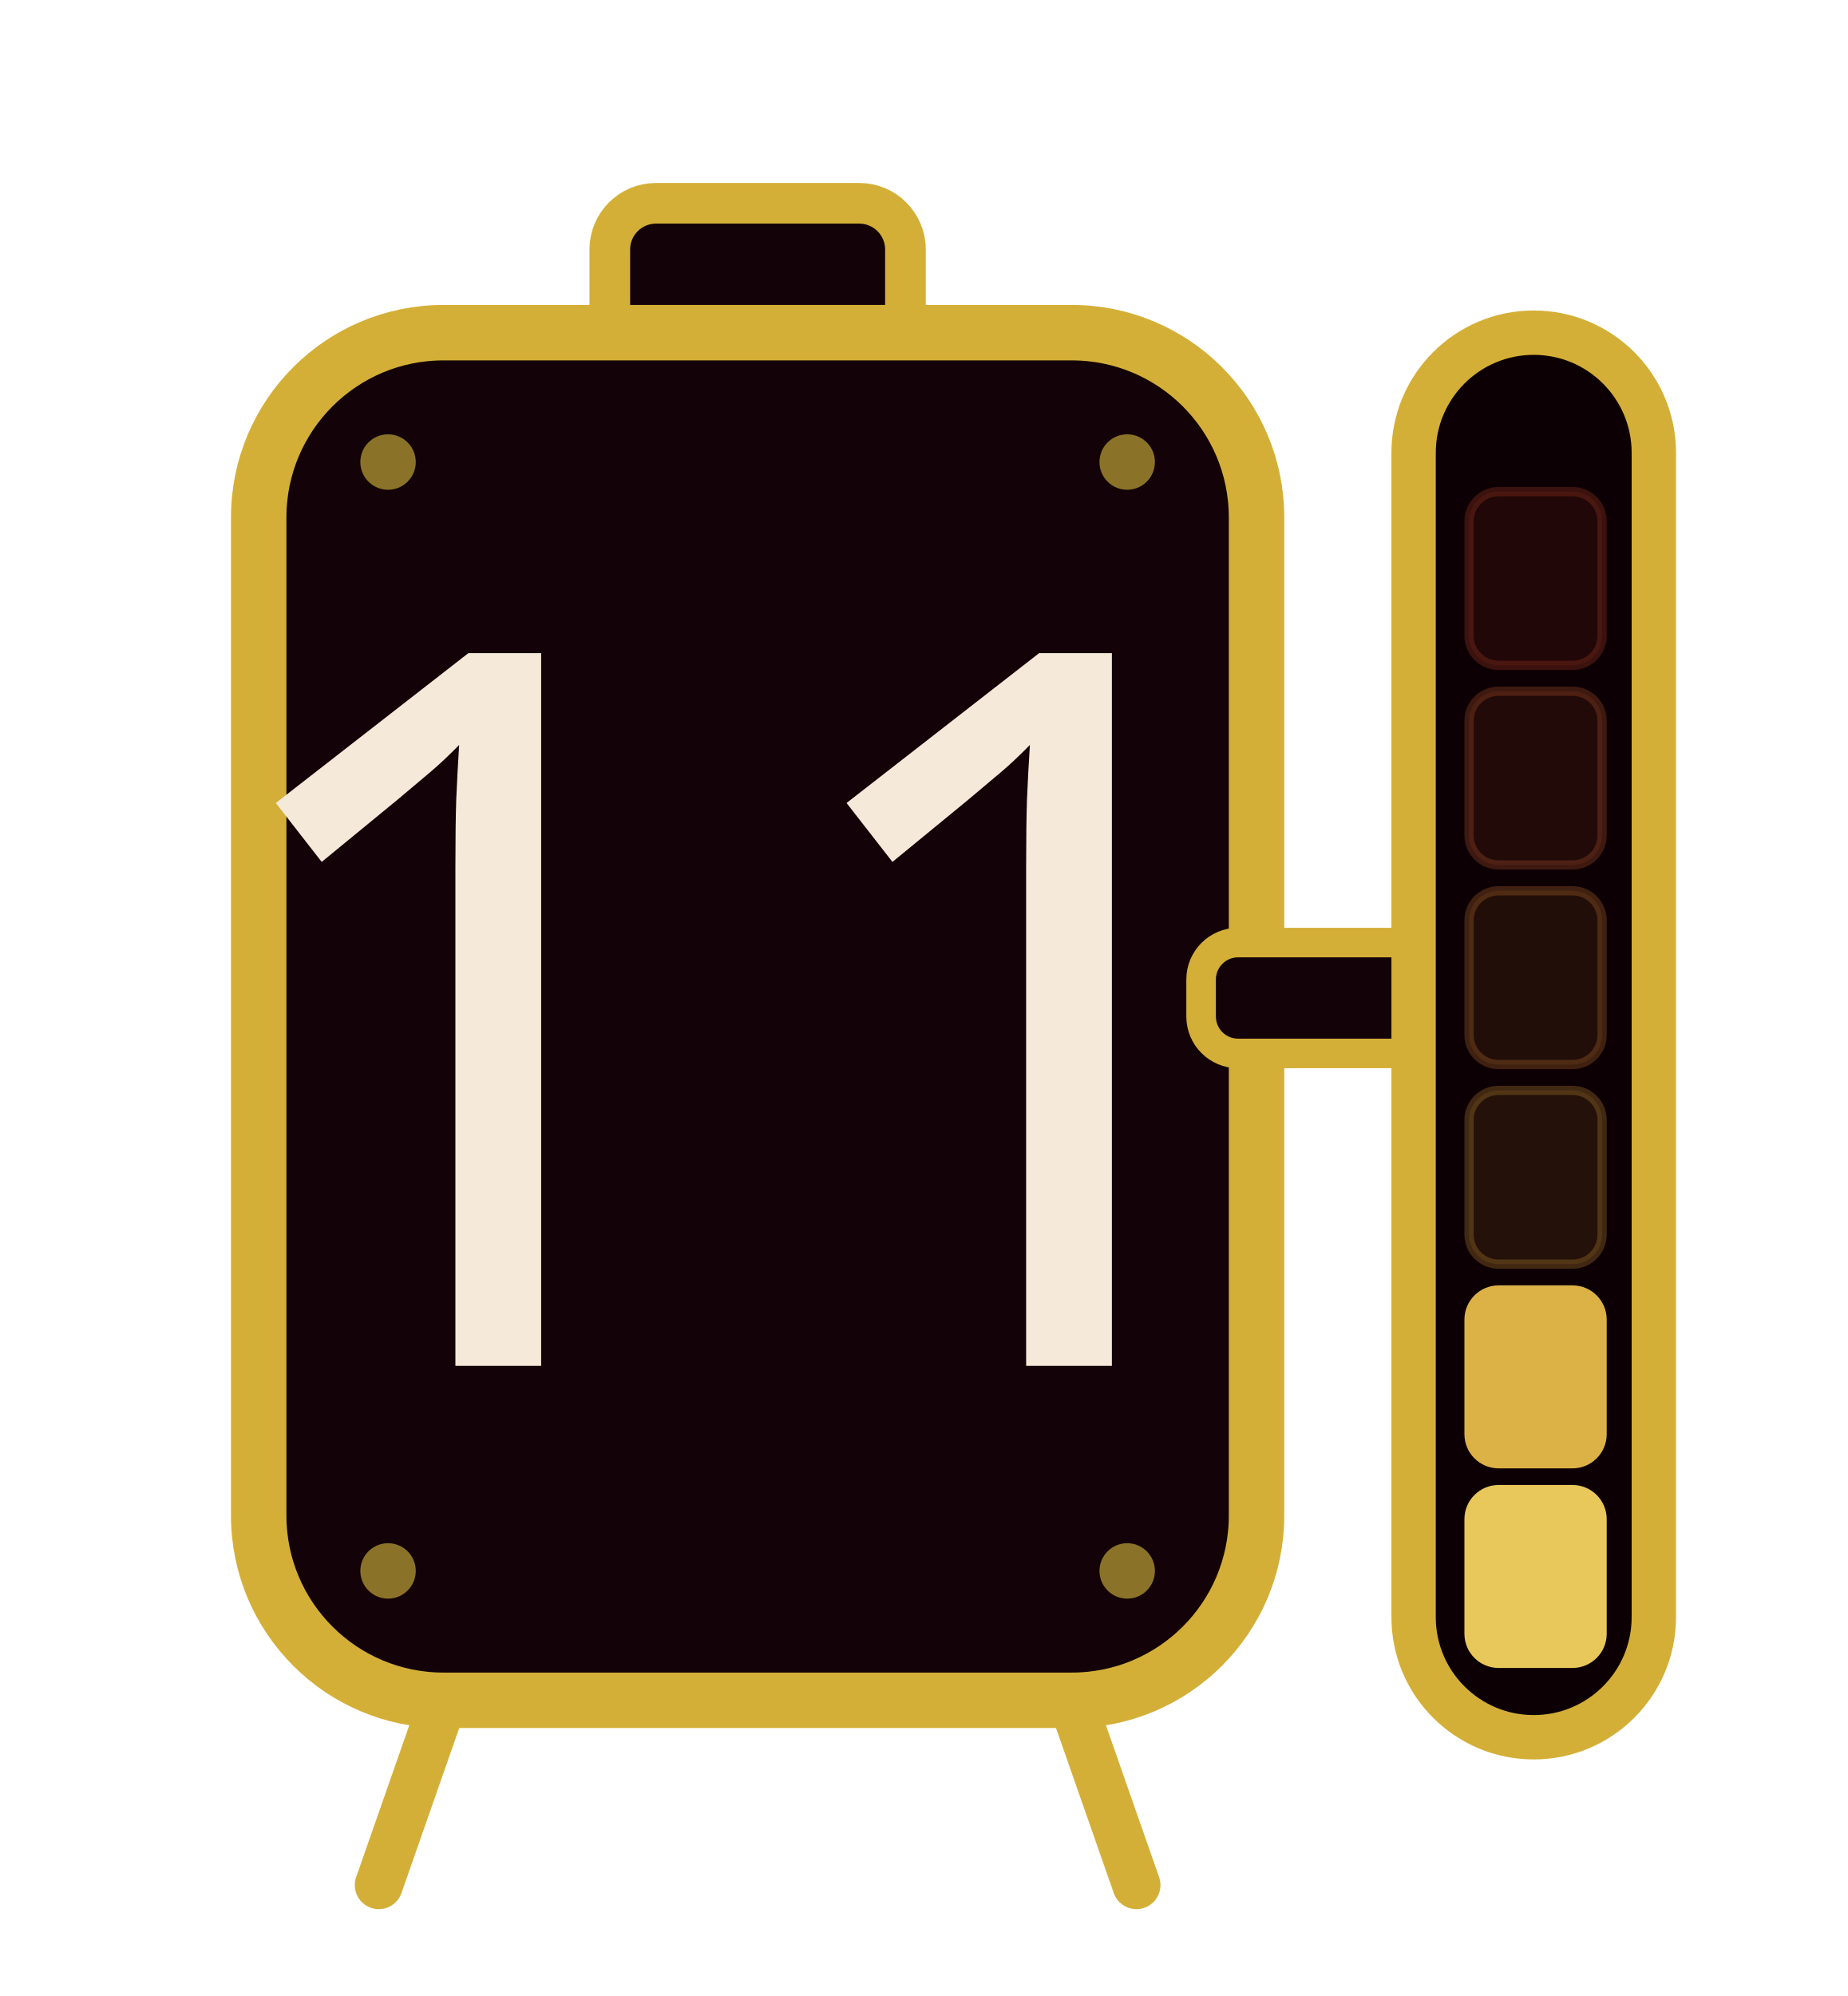
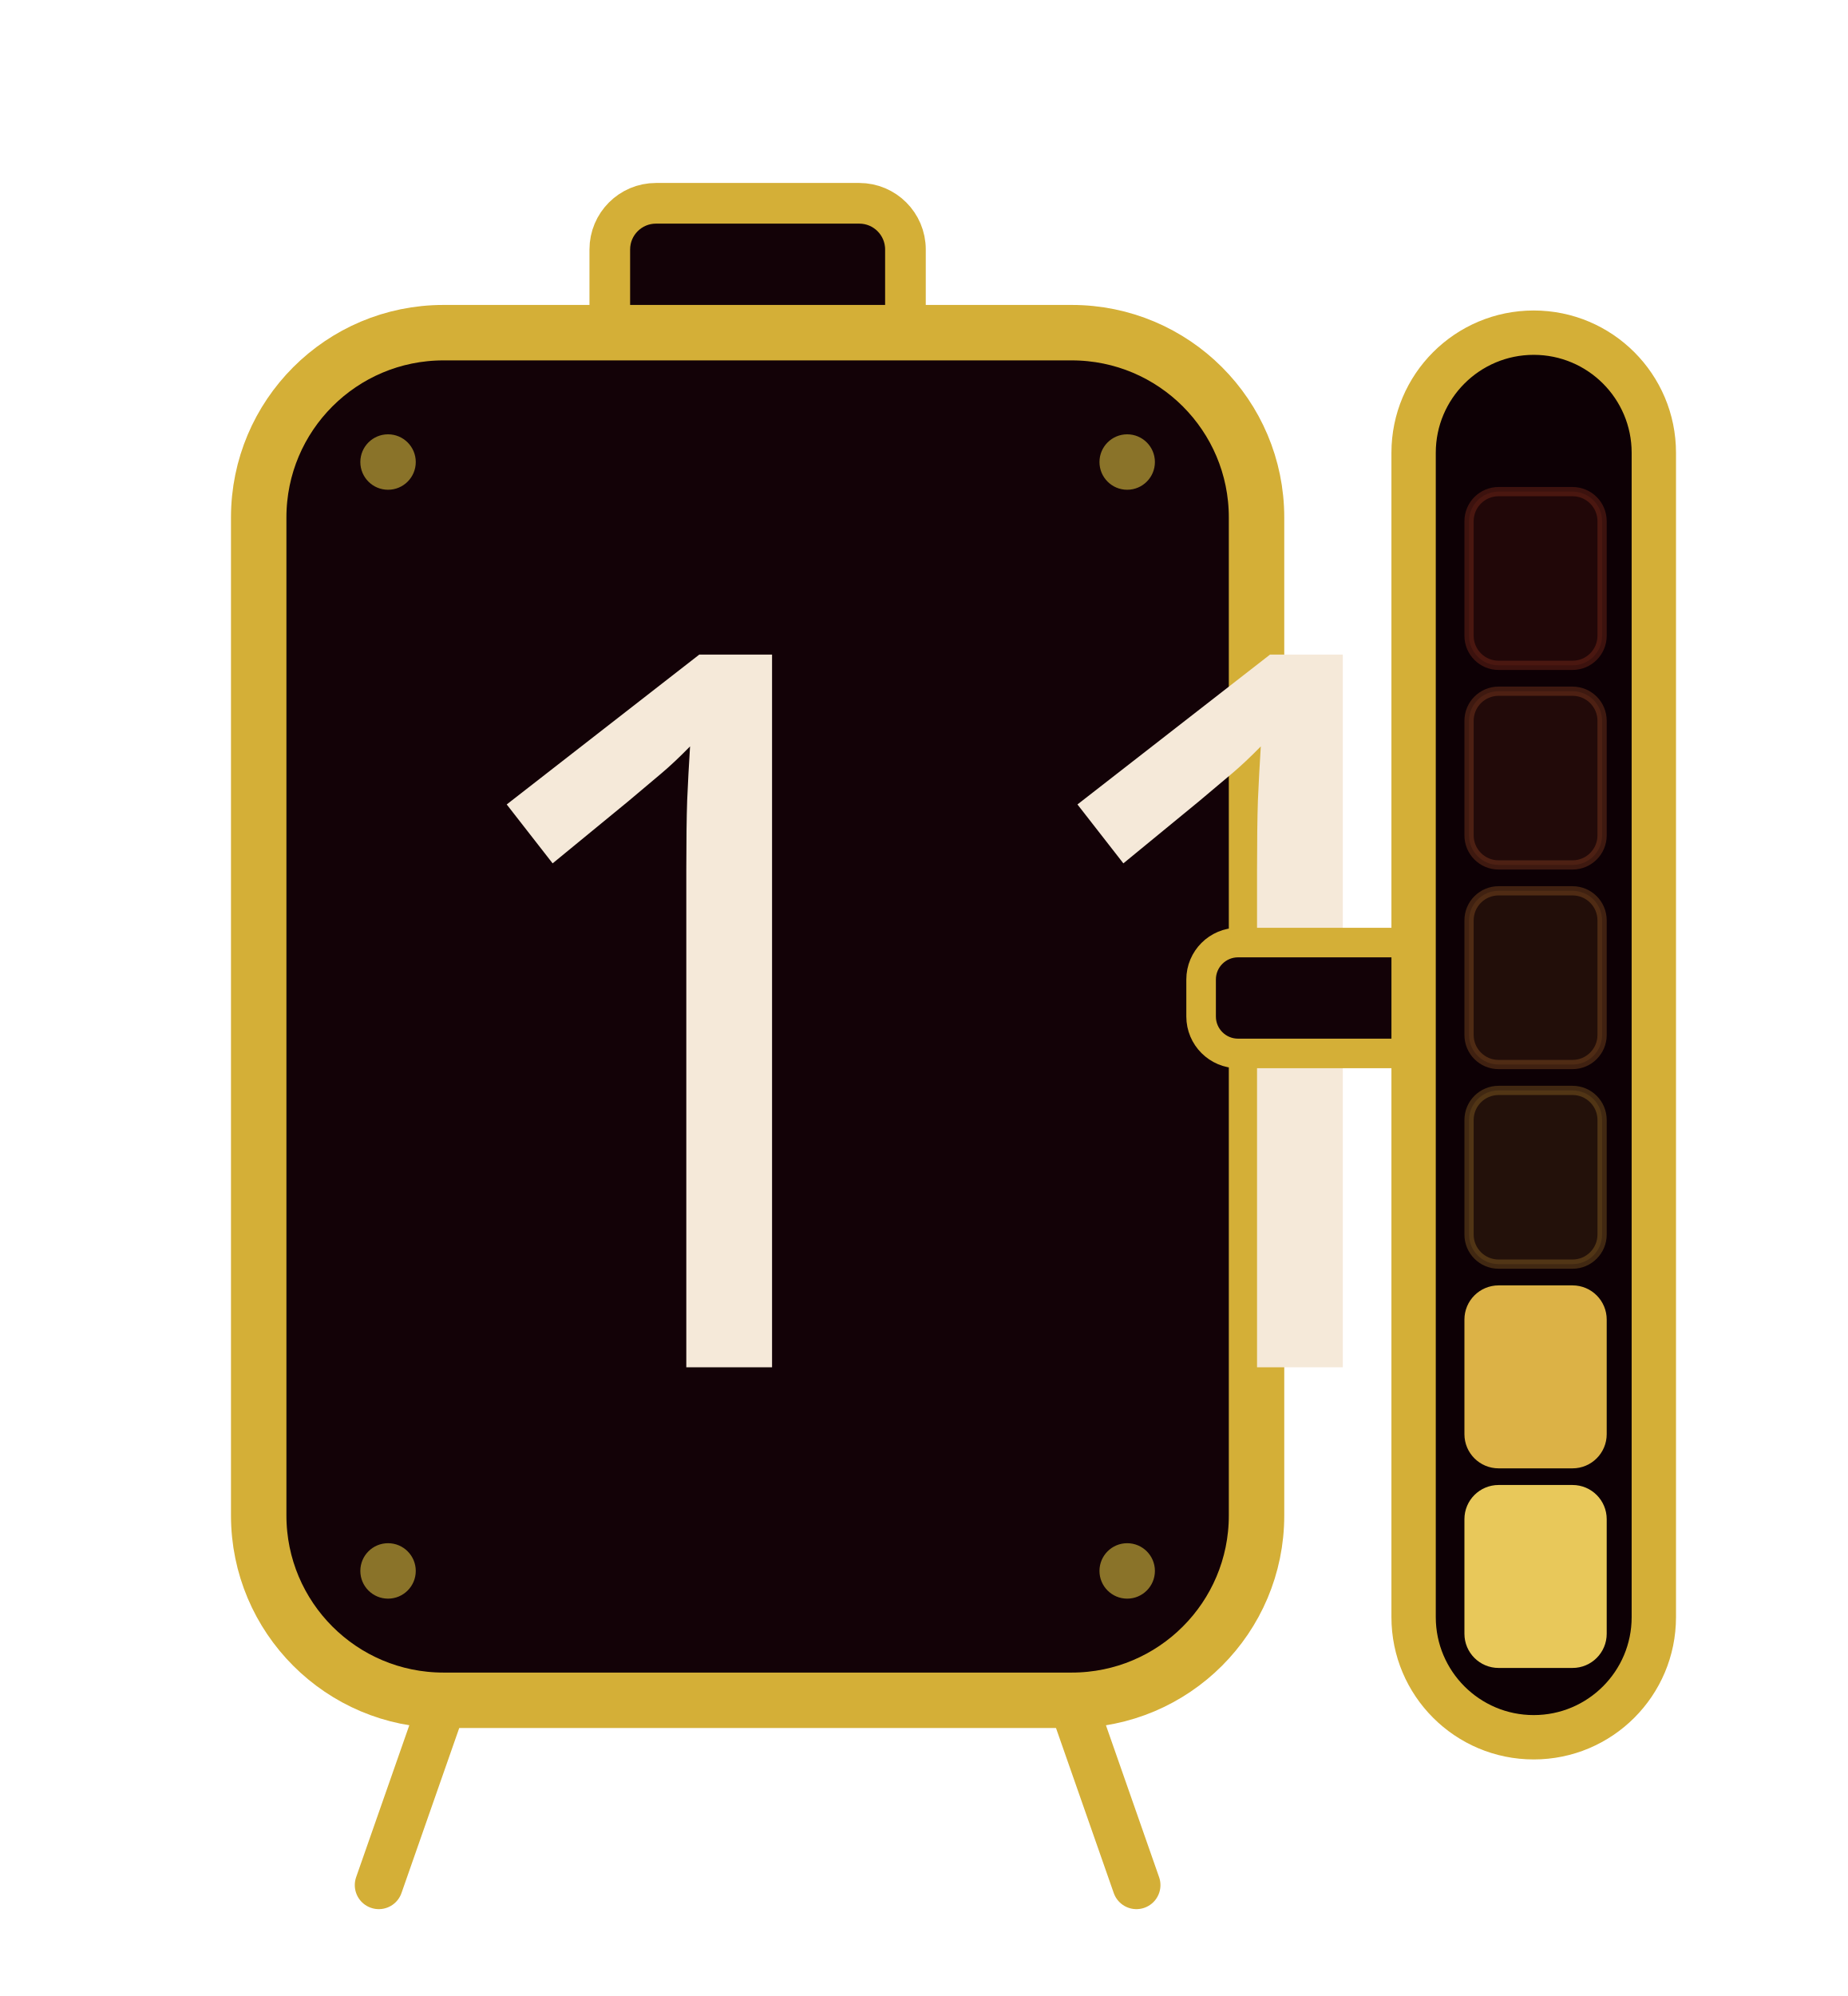
<svg xmlns="http://www.w3.org/2000/svg" viewBox="0 0 100 108" width="200" height="216">
  <rect x="33" y="11" width="16" height="8" rx="2.5" fill="#130207" stroke="#d4af37" stroke-width="2.2" />
  <path d="M24 92 l-3.5 10 M58 92 l3.5 10" stroke="#d4af37" stroke-width="2.6" stroke-linecap="round" />
  <rect x="14" y="18" width="54" height="74" rx="10" fill="#130207" stroke="#d4af37" stroke-width="3" />
  <circle cx="21" cy="25" r="1.5" fill="#8a7329" />
  <circle cx="61" cy="25" r="1.5" fill="#8a7329" />
  <circle cx="21" cy="85" r="1.5" fill="#8a7329" />
  <circle cx="61" cy="85" r="1.5" fill="#8a7329" />
-   <text x="41" y="73.9" text-anchor="middle" font-family="'Bebas Neue', Impact, sans-serif" font-size="54" fill="#f5e9d9">11</text>
+   <text x="22.61 38.30" y="73.98" font-family="'Bebas Neue', Impact, sans-serif" font-size="54" fill="#f5e9d9">11</text>
  <rect x="65" y="51" width="14" height="6" rx="2" fill="#130207" stroke="#d4af37" stroke-width="1.6" />
  <rect x="76.5" y="18" width="13" height="76" rx="6.5" fill="#0d0005" stroke="#d4af37" stroke-width="2.4" />
  <rect x="79.5" y="80.6" width="7.2" height="9.4" rx="1.6" fill="#e8c85a" fill-opacity="1" stroke="#e8c85a" stroke-opacity="1" stroke-width="0.5" />
  <rect x="79.5" y="69.8" width="7.2" height="9.4" rx="1.6" fill="#dcb246" fill-opacity="1" stroke="#dcb246" stroke-opacity="1" stroke-width="0.5" />
  <rect x="79.5" y="59.0" width="7.2" height="9.4" rx="1.6" fill="#d49a37" fill-opacity="0.11" stroke="#d49a37" stroke-opacity="0.26" stroke-width="0.5" />
  <rect x="79.5" y="48.2" width="7.2" height="9.4" rx="1.6" fill="#cf7f33" fill-opacity="0.11" stroke="#cf7f33" stroke-opacity="0.26" stroke-width="0.5" />
  <rect x="79.5" y="37.4" width="7.2" height="9.4" rx="1.6" fill="#c8632e" fill-opacity="0.11" stroke="#c8632e" stroke-opacity="0.26" stroke-width="0.5" />
  <rect x="79.5" y="26.6" width="7.2" height="9.4" rx="1.6" fill="#c0472a" fill-opacity="0.11" stroke="#c0472a" stroke-opacity="0.26" stroke-width="0.5" />
</svg>
